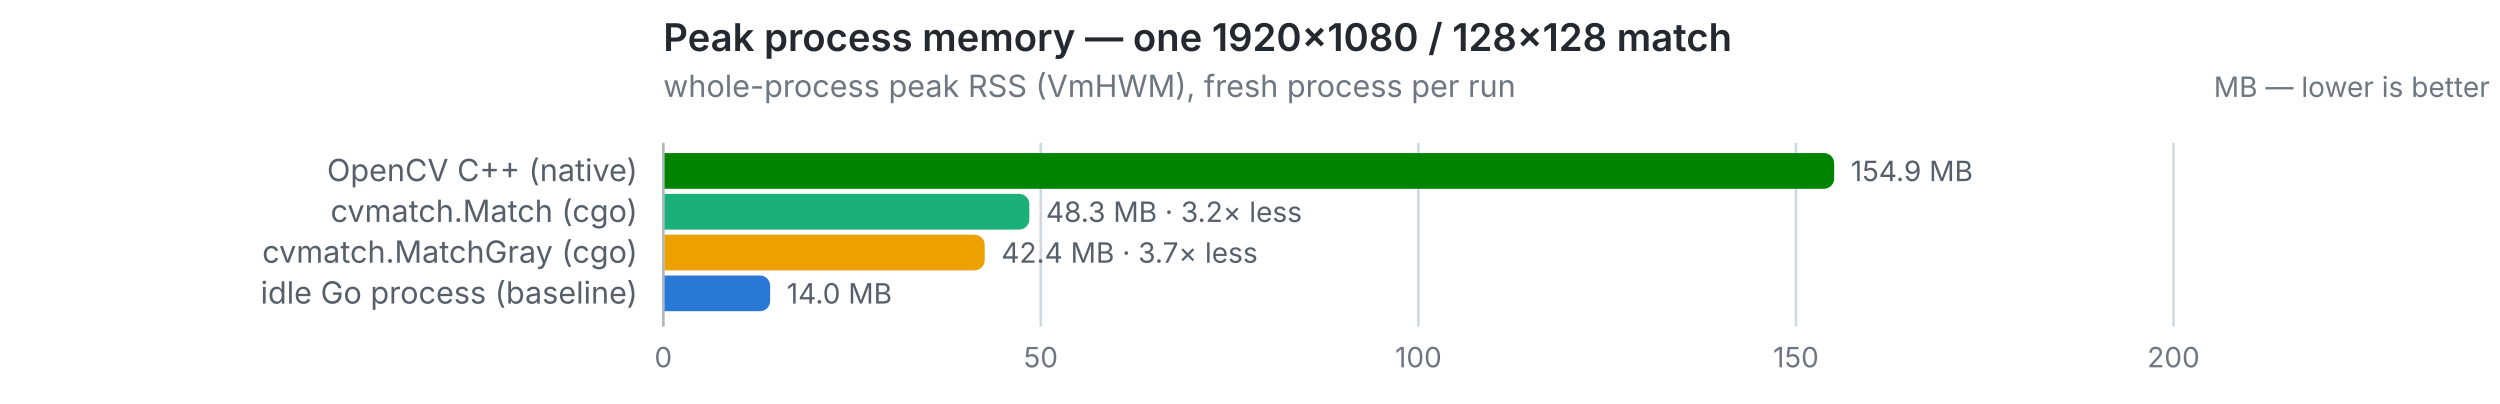
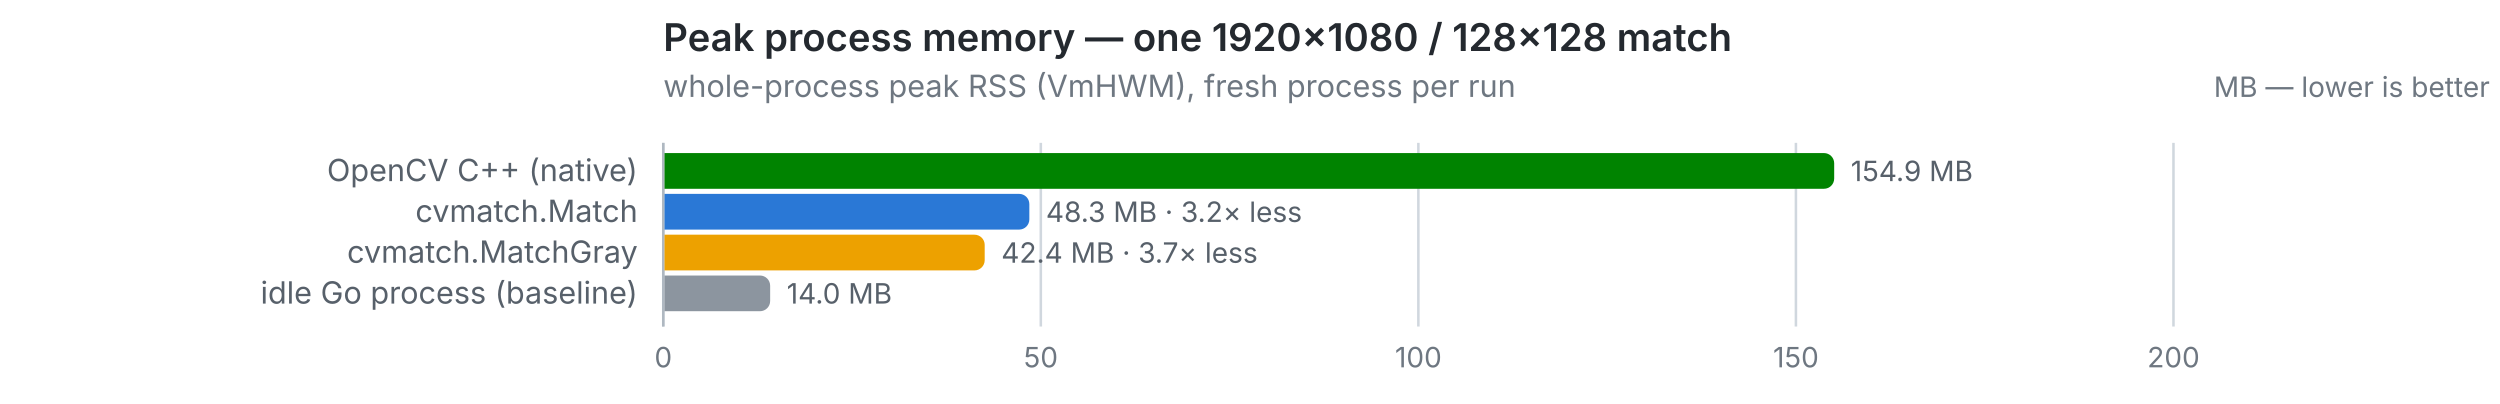
<svg xmlns="http://www.w3.org/2000/svg" width="980" height="158" viewBox="0 0 980 158" role="img">
  <text x="260" y="20" font-size="15" font-weight="600" fill="#24292f" font-family="system-ui,-apple-system,Segoe UI,sans-serif">Peak process memory — one 1920×1080 / 128×128 match</text>
  <text x="260" y="38" font-size="12" fill="#6e7781" font-family="system-ui,-apple-system,Segoe UI,sans-serif">whole-process peak RSS (VmHWM), fresh process per run</text>
  <text x="976" y="38" font-size="11" text-anchor="end" fill="#6e7781" font-family="system-ui,-apple-system,Segoe UI,sans-serif">MB — lower is better</text>
  <line x1="260.0" y1="56" x2="260.0" y2="128" stroke="#d0d7de" stroke-width="1" />
  <text x="260.0" y="144" font-size="11" text-anchor="middle" fill="#6e7781" font-family="system-ui,-apple-system,Segoe UI,sans-serif" style="font-variant-numeric:tabular-nums">0</text>
  <line x1="408.0" y1="56" x2="408.0" y2="128" stroke="#d0d7de" stroke-width="1" />
  <text x="408.0" y="144" font-size="11" text-anchor="middle" fill="#6e7781" font-family="system-ui,-apple-system,Segoe UI,sans-serif" style="font-variant-numeric:tabular-nums">50</text>
  <line x1="556.0" y1="56" x2="556.0" y2="128" stroke="#d0d7de" stroke-width="1" />
  <text x="556.0" y="144" font-size="11" text-anchor="middle" fill="#6e7781" font-family="system-ui,-apple-system,Segoe UI,sans-serif" style="font-variant-numeric:tabular-nums">100</text>
  <line x1="704.0" y1="56" x2="704.0" y2="128" stroke="#d0d7de" stroke-width="1" />
  <text x="704.0" y="144" font-size="11" text-anchor="middle" fill="#6e7781" font-family="system-ui,-apple-system,Segoe UI,sans-serif" style="font-variant-numeric:tabular-nums">150</text>
  <line x1="852.0" y1="56" x2="852.0" y2="128" stroke="#d0d7de" stroke-width="1" />
  <text x="852.0" y="144" font-size="11" text-anchor="middle" fill="#6e7781" font-family="system-ui,-apple-system,Segoe UI,sans-serif" style="font-variant-numeric:tabular-nums">200</text>
  <line x1="260" y1="56" x2="260" y2="128" stroke="#afb8c1" stroke-width="1" />
  <text x="250" y="71" font-size="12" text-anchor="end" fill="#57606a" font-family="system-ui,-apple-system,Segoe UI,sans-serif">OpenCV C++ (native)</text>
  <path d="M260.5,60 h454.5 a4,4 0 0 1 4,4 v6 a4,4 0 0 1 -4,4 h-454.5 z" fill="#008300" />
  <text x="725.5" y="71" font-size="11" fill="#57606a" font-family="system-ui,-apple-system,Segoe UI,sans-serif" style="font-variant-numeric:tabular-nums">154.9 MB</text>
-   <text x="250" y="87" font-size="12" text-anchor="end" fill="#57606a" font-family="system-ui,-apple-system,Segoe UI,sans-serif">cvmatch.Match (cgo)</text>
-   <path d="M260.5,76 h139.0 a4,4 0 0 1 4,4 v6 a4,4 0 0 1 -4,4 h-139.0 z" fill="#1baf7a" />
+   <text x="250" y="87" font-size="12" text-anchor="end" fill="#57606a" font-family="system-ui,-apple-system,Segoe UI,sans-serif">cvmatch.Match</text>
+   <path d="M260.5,76 h139.0 a4,4 0 0 1 4,4 v6 a4,4 0 0 1 -4,4 h-139.0 z" fill="#2a78d6" />
  <text x="410.0" y="87" font-size="11" fill="#57606a" font-family="system-ui,-apple-system,Segoe UI,sans-serif" style="font-variant-numeric:tabular-nums">48.3 MB · 3.2× less</text>
-   <text x="250" y="103" font-size="12" text-anchor="end" fill="#57606a" font-family="system-ui,-apple-system,Segoe UI,sans-serif">cvmatch.MatchGray (cgo)</text>
+   <text x="250" y="103" font-size="12" text-anchor="end" fill="#57606a" font-family="system-ui,-apple-system,Segoe UI,sans-serif">cvmatch.MatchGray</text>
  <path d="M260.5,92 h121.5 a4,4 0 0 1 4,4 v6 a4,4 0 0 1 -4,4 h-121.5 z" fill="#eda100" />
  <text x="392.5" y="103" font-size="11" fill="#57606a" font-family="system-ui,-apple-system,Segoe UI,sans-serif" style="font-variant-numeric:tabular-nums">42.4 MB · 3.7× less</text>
  <text x="250" y="119" font-size="12" text-anchor="end" fill="#57606a" font-family="system-ui,-apple-system,Segoe UI,sans-serif">idle Go process (baseline)</text>
-   <path d="M260.5,108 h37.4 a4,4 0 0 1 4,4 v6 a4,4 0 0 1 -4,4 h-37.4 z" fill="#2a78d6" />
+   <path d="M260.5,108 h37.4 a4,4 0 0 1 4,4 v6 a4,4 0 0 1 -4,4 h-37.4 z" fill="#8c959f" />
  <text x="308.4" y="119" font-size="11" fill="#57606a" font-family="system-ui,-apple-system,Segoe UI,sans-serif" style="font-variant-numeric:tabular-nums">14.0 MB</text>
</svg>
